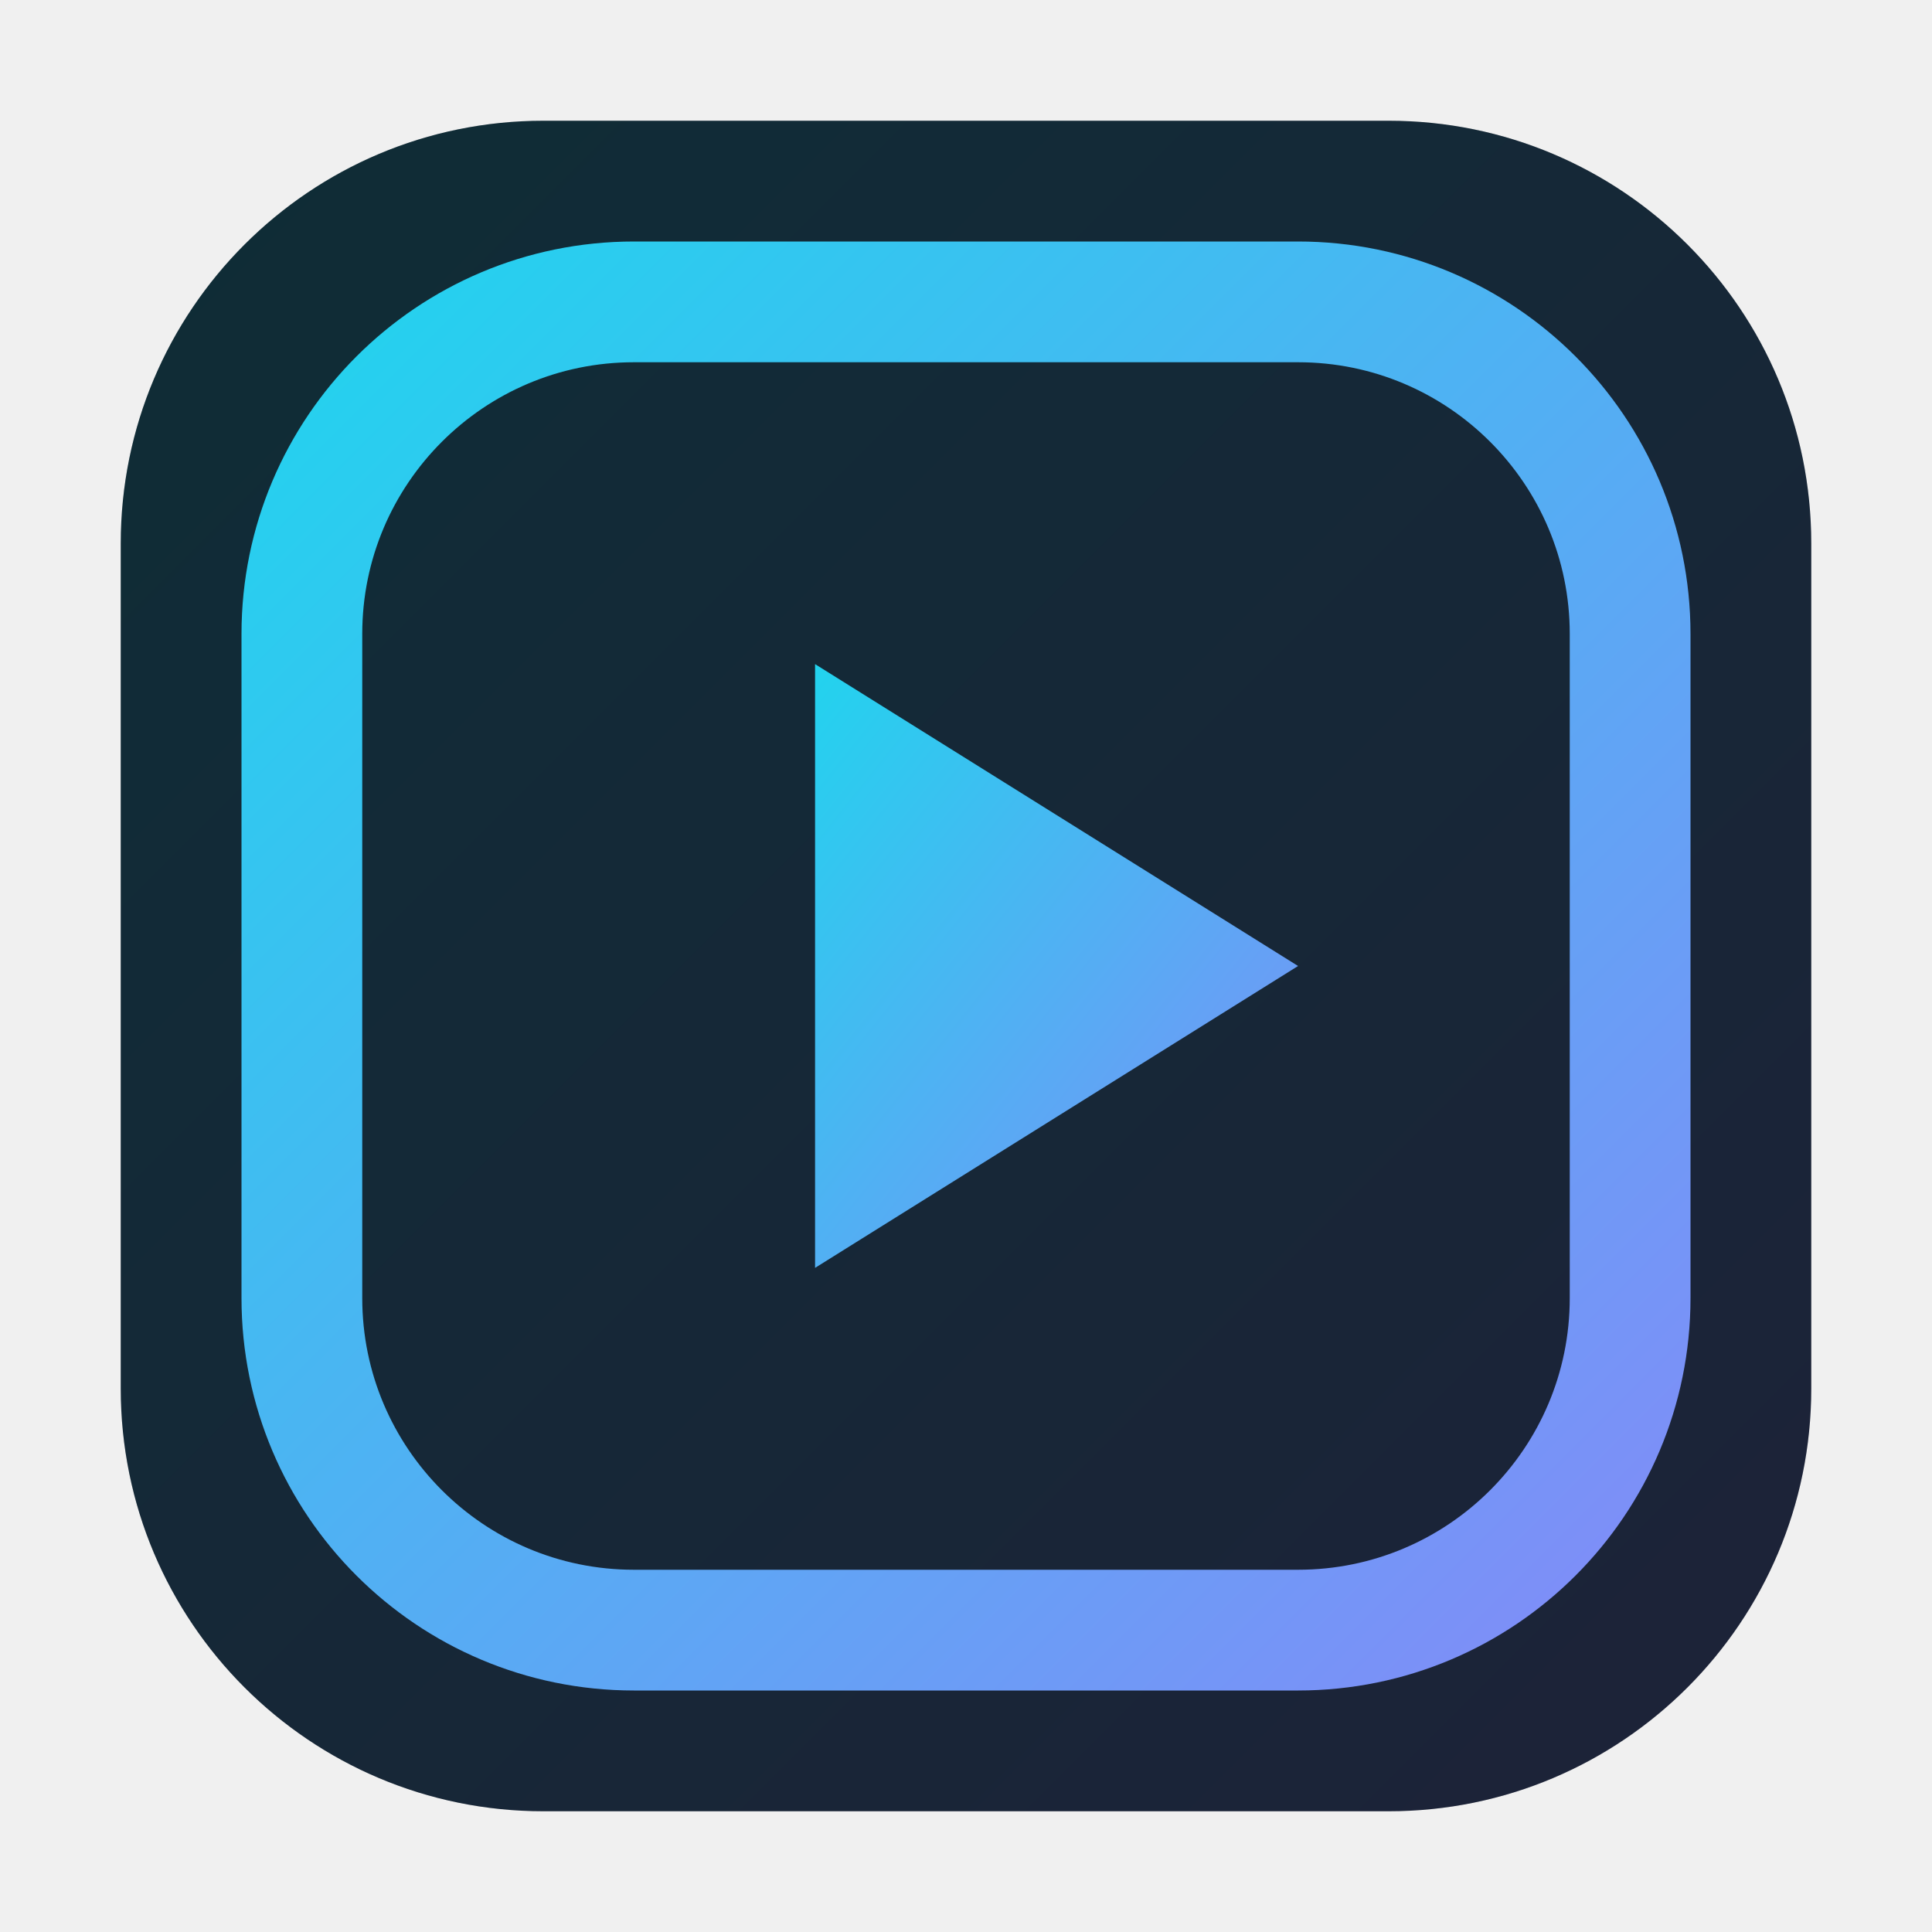
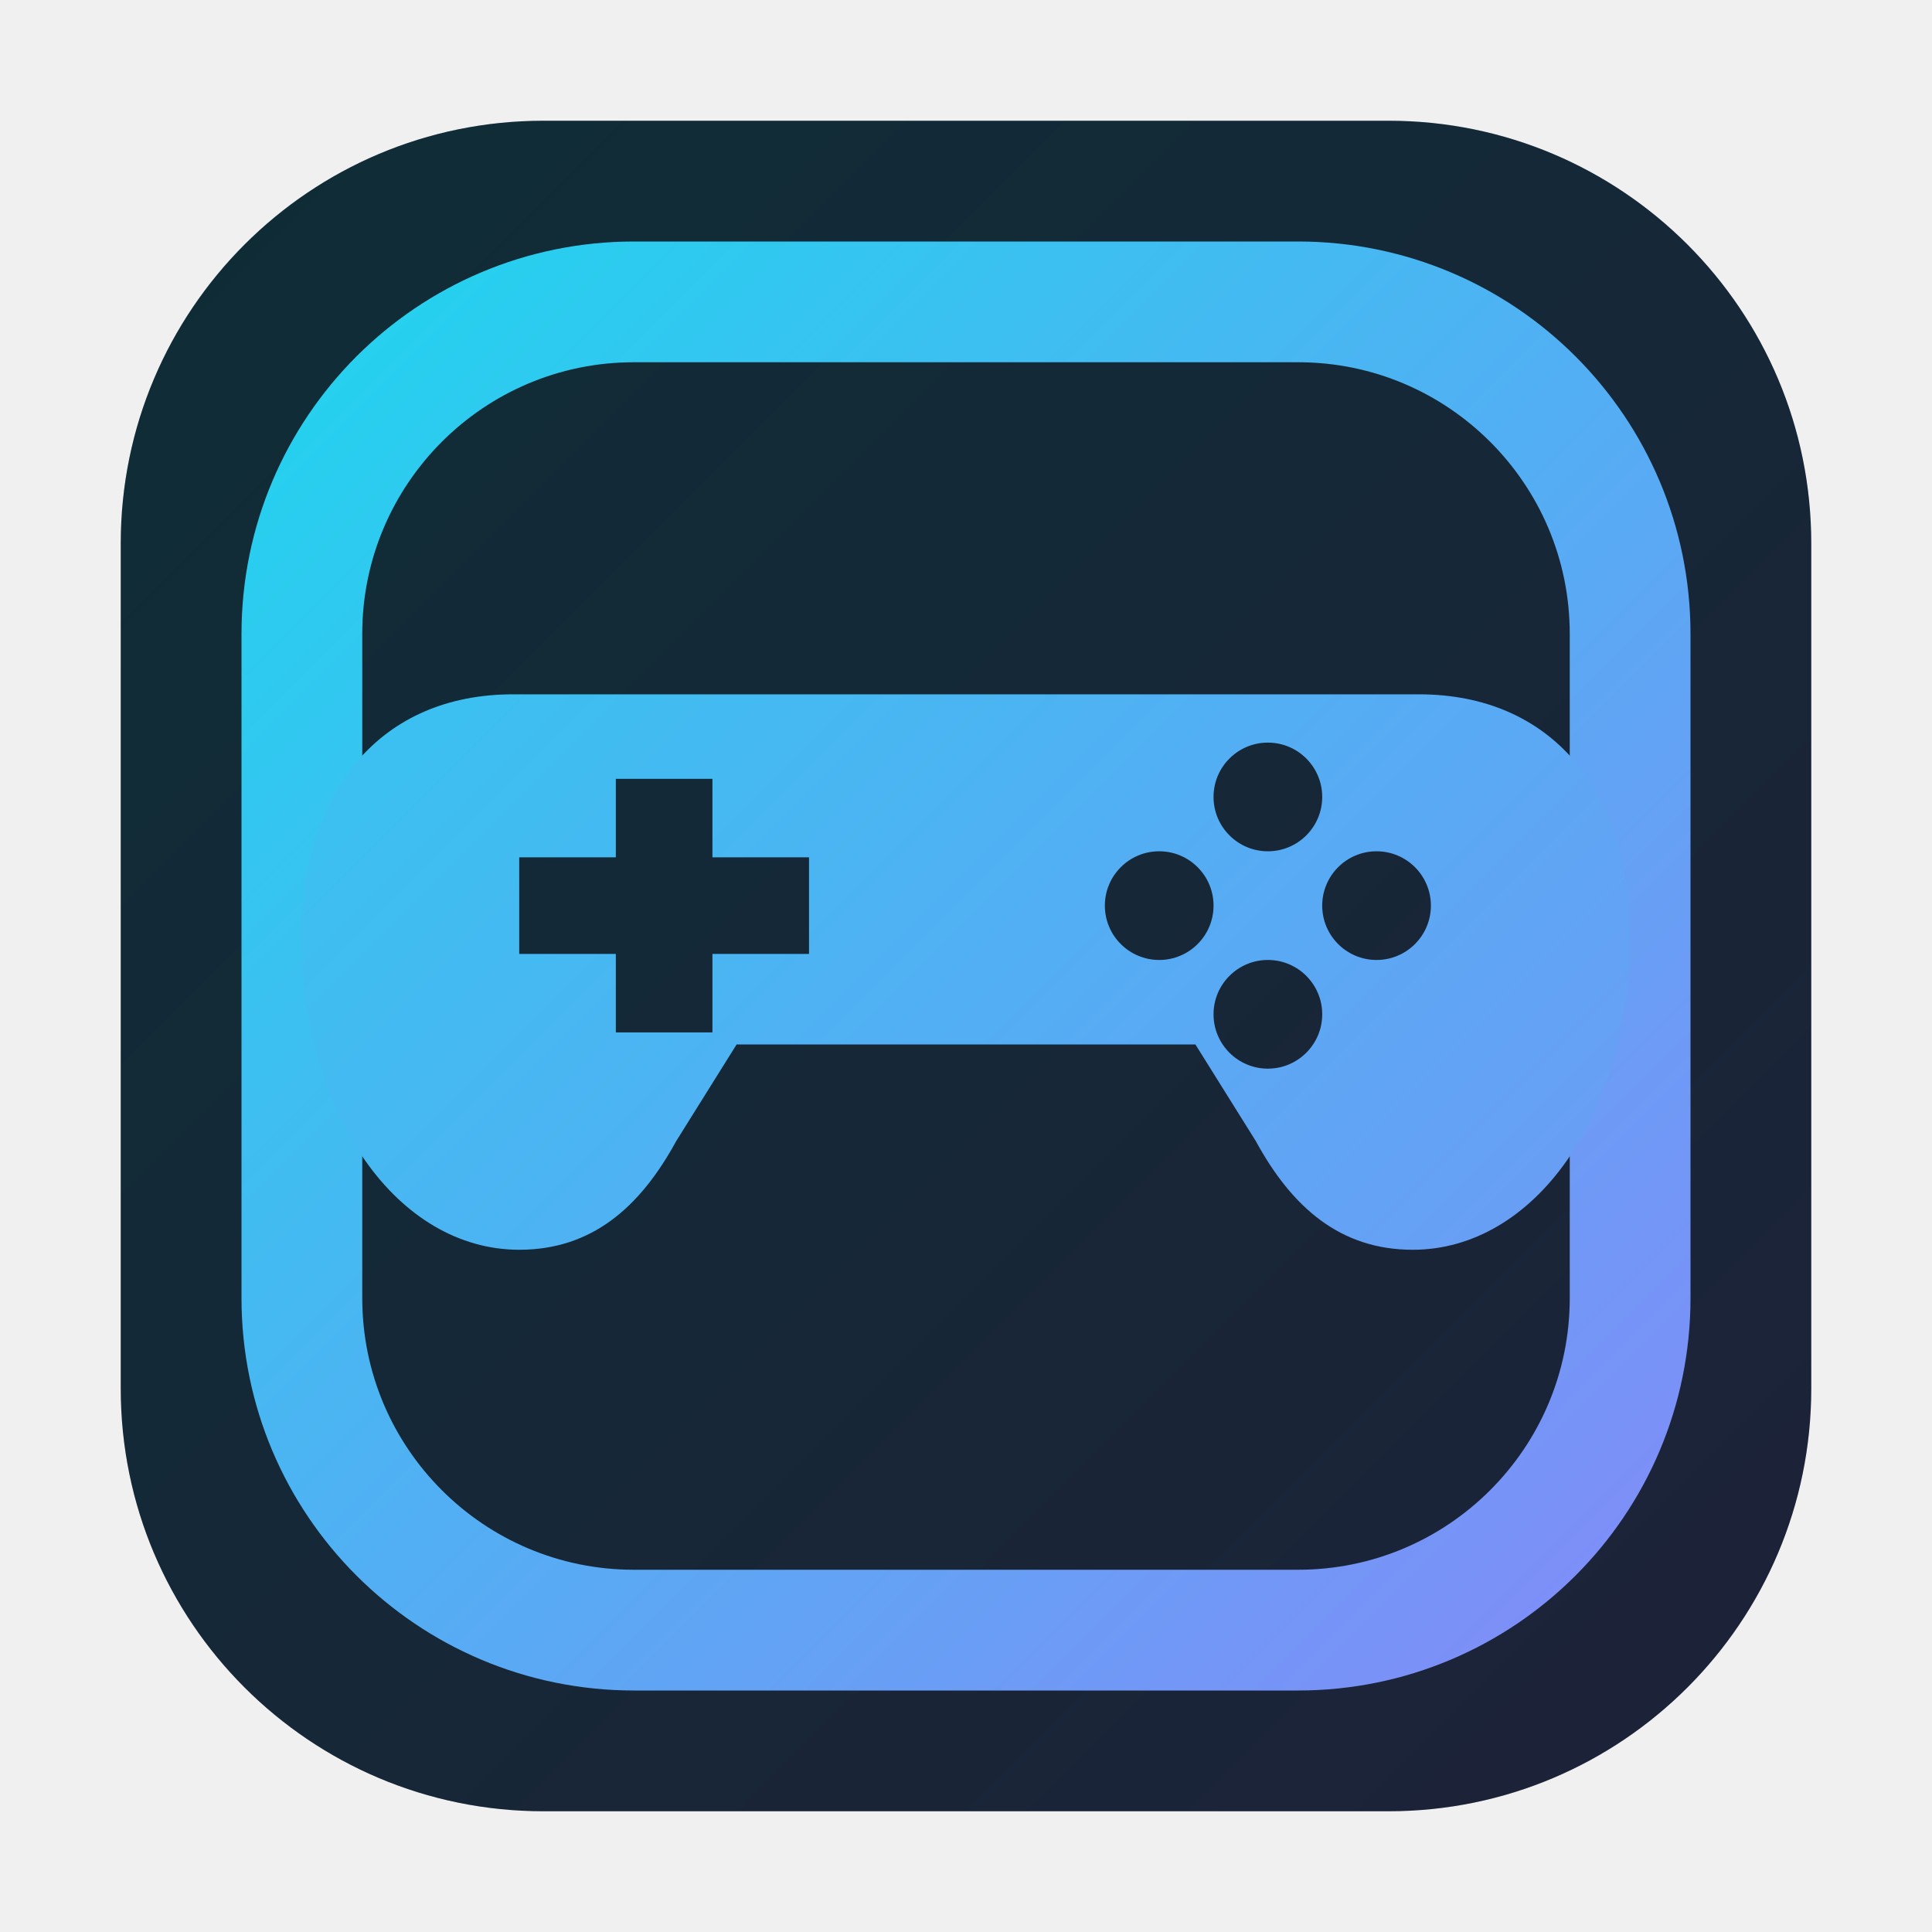
<svg xmlns="http://www.w3.org/2000/svg" viewBox="0 0 64 64">
  <defs>
    <linearGradient id="g" x1="0" y1="0" x2="1" y2="1">
      <stop offset="0" stop-color="#22d3ee" />
      <stop offset="1" stop-color="#818cf8" />
    </linearGradient>
+     <mask id="gp-mask-fav">
+       <g transform="translate(0,3) scale(2)">
+         <path d="M8.5 10 h15 c2.2 0 3.5 1.6 3.5 4 c0 3-1.6 5.2-3.6 5.2 c-1.2 0-2-.7-2.6-1.8 l-1-1.6 H12.2 l-1 1.6 c-.6 1.1-1.4 1.8-2.6 1.8 C6.6 19.2 5 17 5 14 c0-2.4 1.3-4 3.5-4 z" fill="#fff" />
+         <path d="M10.2 11.4 h1.6 v1.3 h1.6 v1.6 h-1.6 v1.3 h-1.6 v-1.3 H8.6 v-1.6 h1.6 z" fill="#000" />
+         <circle cx="21" cy="11.7" r="0.9" fill="#000" />
+         <circle cx="22.8" cy="13.5" r="0.9" fill="#000" />
+         <circle cx="21" cy="15.3" r="0.9" fill="#000" />
+         <circle cx="19.2" cy="13.5" r="0.9" fill="#000" />
+       </g>
+     </mask>
  </defs>
  <rect x="4" y="4" width="56" height="56" rx="14" fill="#0b0e14" />
  <rect x="4" y="4" width="56" height="56" rx="14" fill="url(#g)" opacity="0.16" />
  <rect x="10" y="10" width="44" height="44" rx="11" fill="none" stroke="url(#g)" stroke-width="4" />
-   <path d="M27 22v20l16-10z" fill="url(#g)" />
+   <rect x="4" y="4" width="56" height="56" rx="14" fill="url(#g)" mask="url(#gp-mask-fav)" />
</svg>
